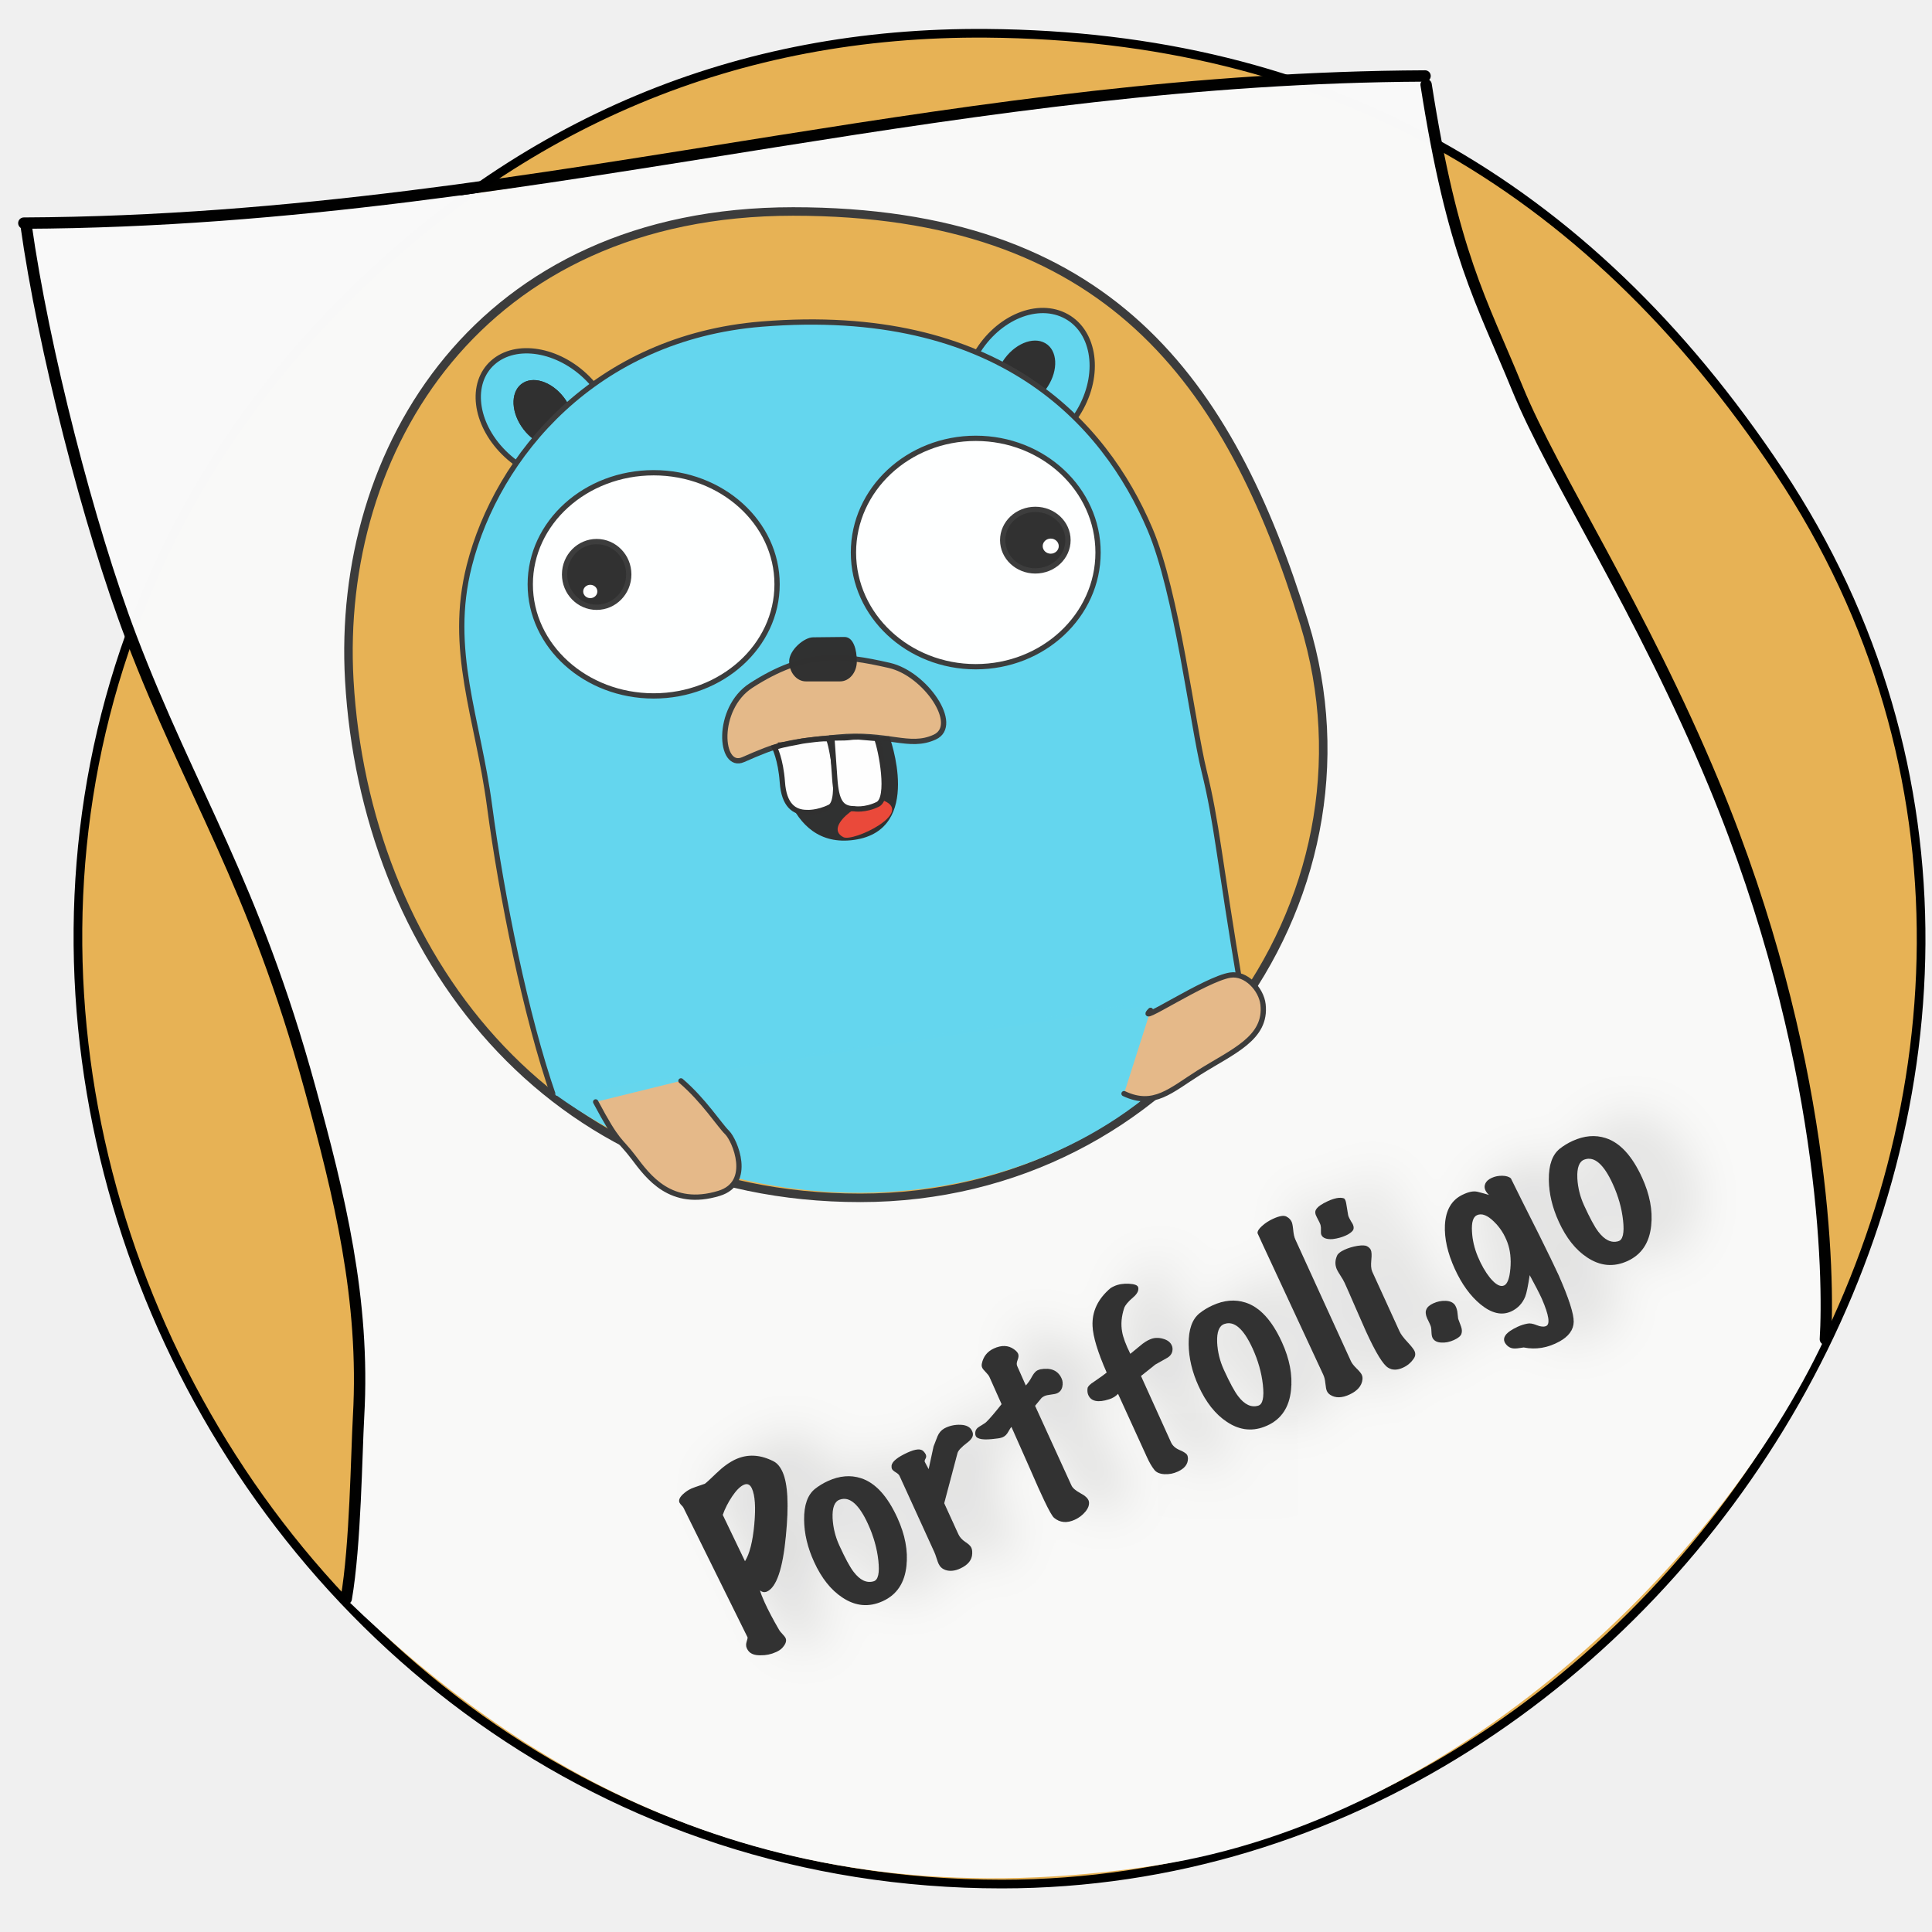
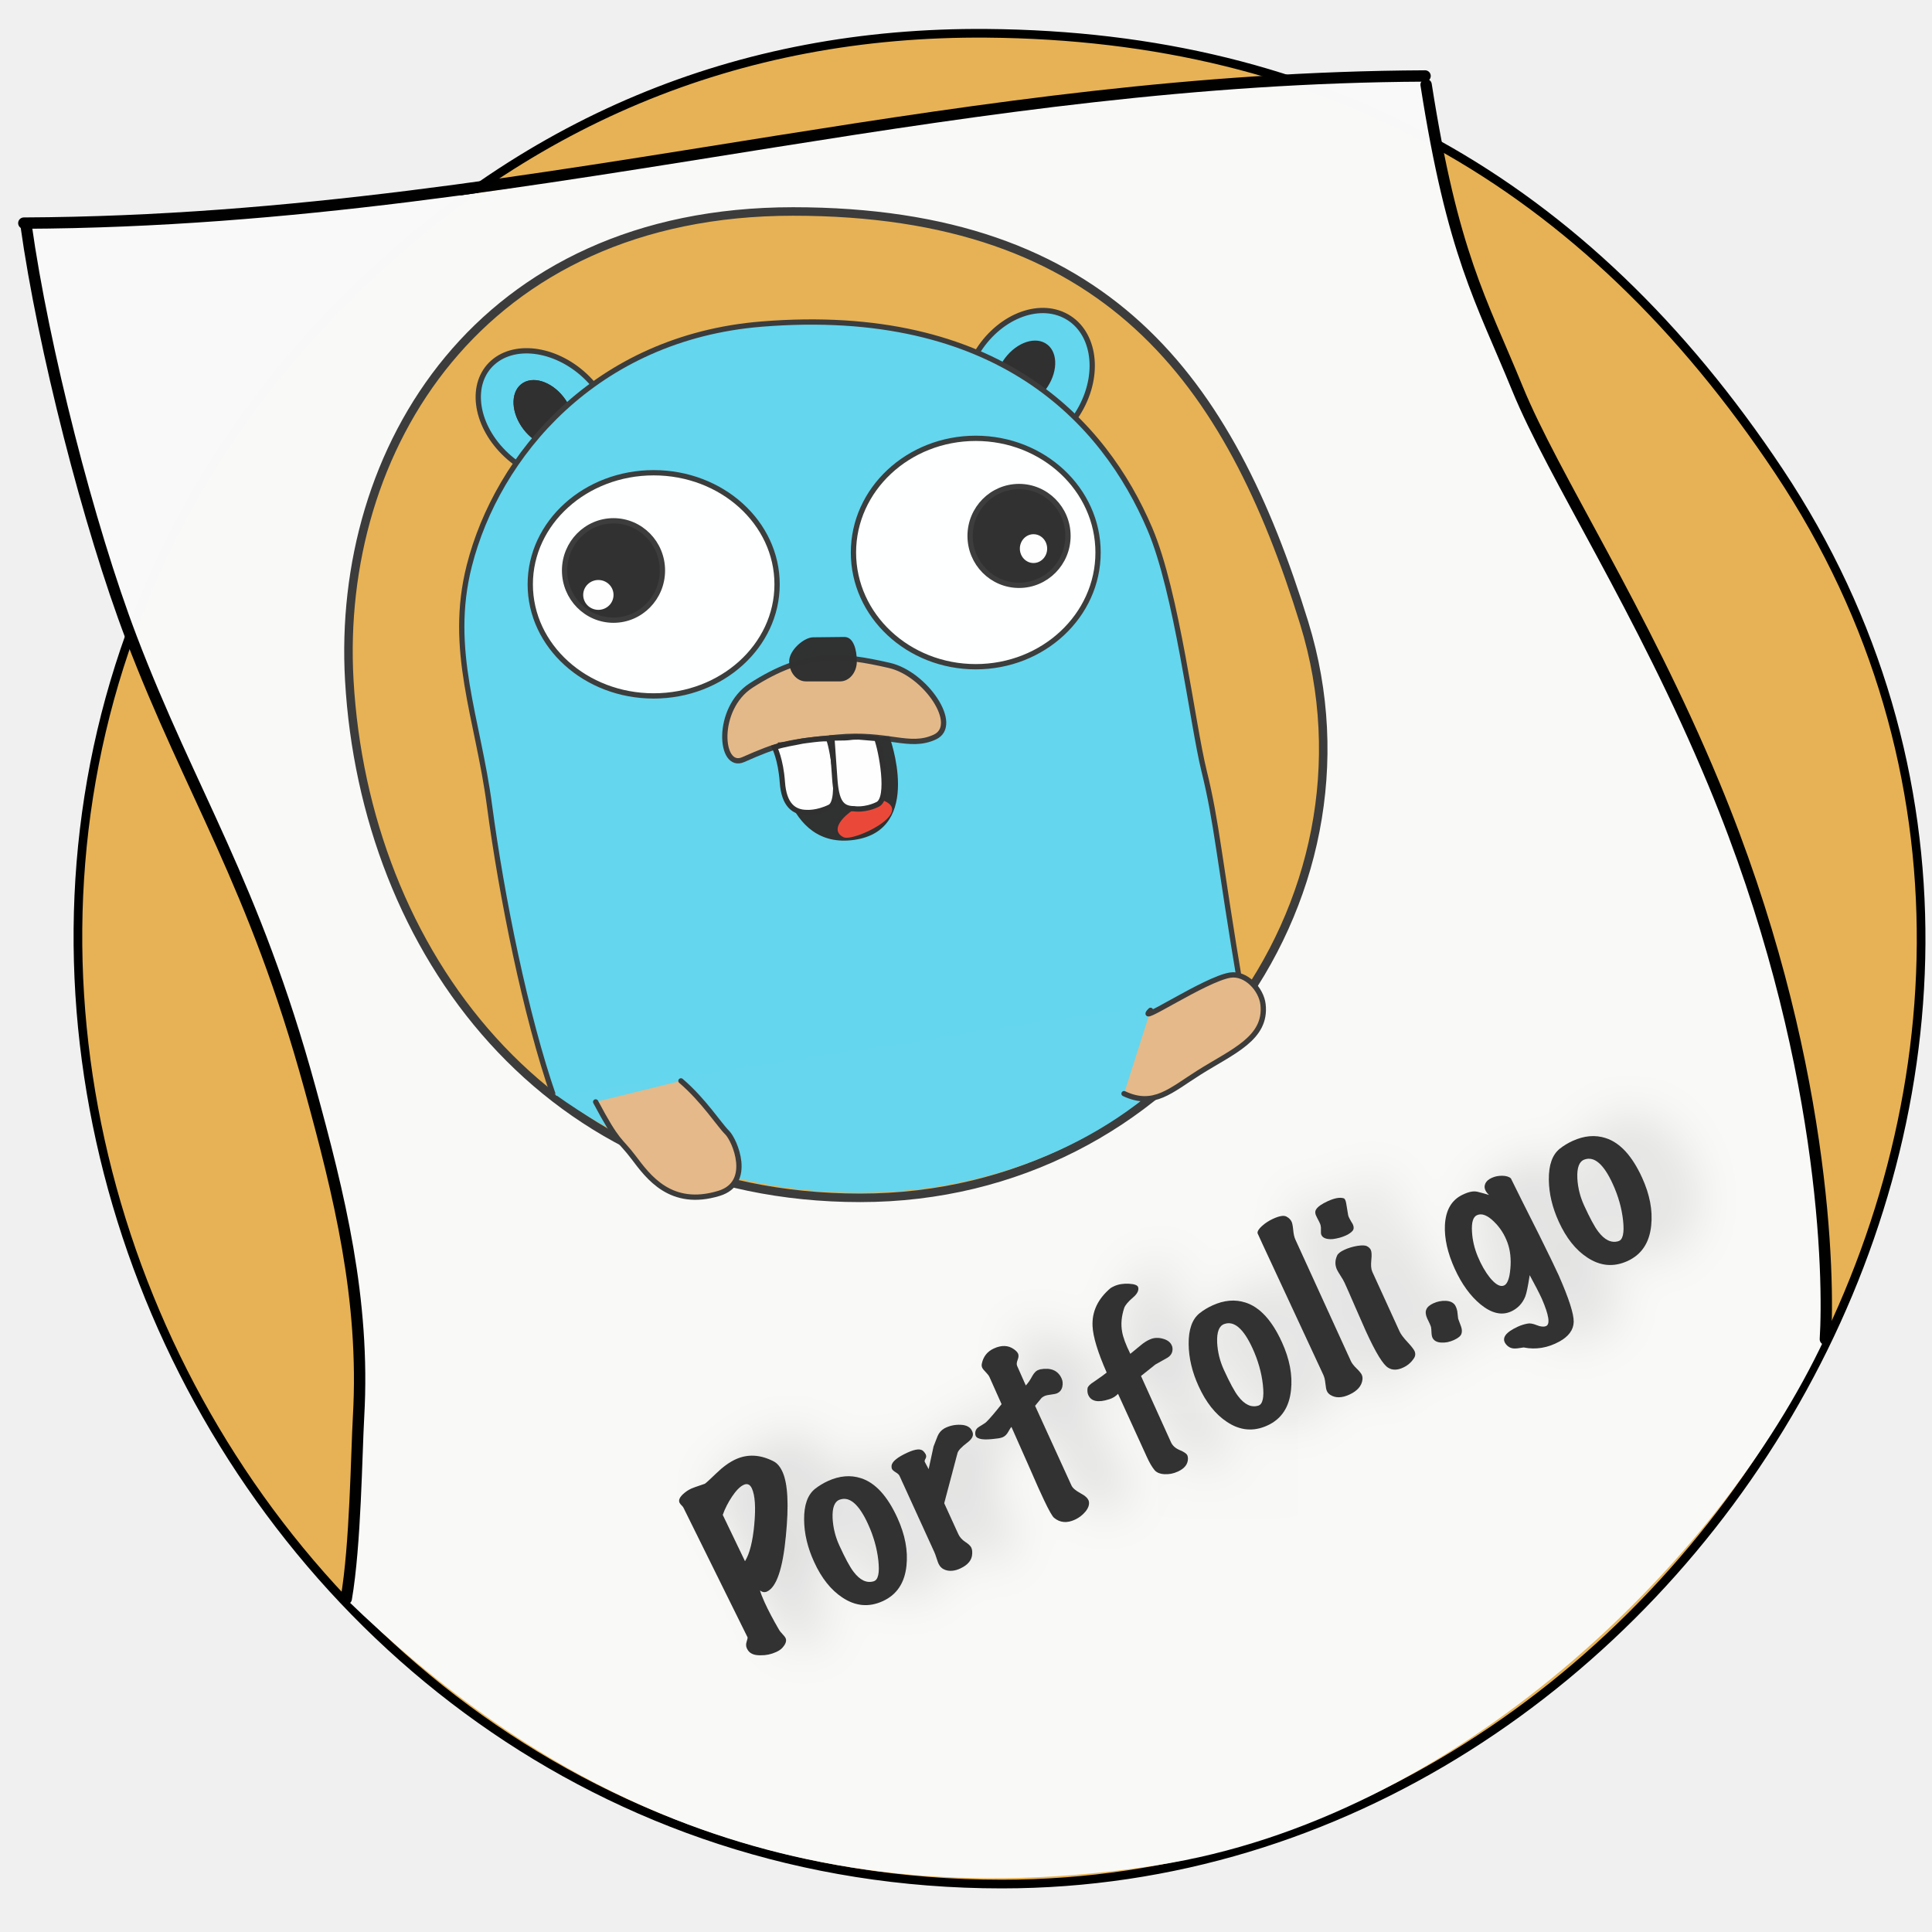
<svg xmlns="http://www.w3.org/2000/svg" xmlns:ns1="http://vectornator.io" height="100%" stroke-miterlimit="10" style="fill-rule:nonzero;clip-rule:evenodd;stroke-linecap:round;stroke-linejoin:round;" version="1.1" viewBox="0 0 170.1 170.1" width="100%" xml:space="preserve">
  <defs>
    <clipPath id="TextBounds">
      <rect height="31.003" transform="matrix(0.909628 -0.415423 0.415423 0.909628 37.3057 138.215)" width="134.099" x="0" y="0" />
    </clipPath>
    <filter color-interpolation-filters="sRGB" filterUnits="userSpaceOnUse" height="70.389" id="Filter" width="104.116" x="54.455" y="84.168">
      <feComponentTransfer in="SourceGraphic" result="Alpha">
        <feFuncA slope="0.993" type="linear" />
      </feComponentTransfer>
      <feDropShadow dx="3.353" dy="-1.3" flood-color="#000000" flood-opacity="0.142" in="Alpha" result="Shadow" stdDeviation="2.199" />
    </filter>
    <filter color-interpolation-filters="sRGB" filterUnits="userSpaceOnUse" height="25.406" id="Filter_2" width="26.268" x="95.087" y="116.355">
      <feGaussianBlur in="SourceGraphic" result="Blur" stdDeviation="4.942" />
    </filter>
  </defs>
  <g id="Layer-1" ns1:layerName="Layer 1">
    <path d="M86.877 2.932C101.763 3.052 114.931 6.281 126.511 12.685C138.092 19.09 148.085 28.669 156.623 41.489C174.113 67.753 172.033 98.85 158.068 123.382C144.103 147.913 118.253 165.879 88.204 165.879C52.994 165.879 25.78 143.921 13.697 115.556C1.614 87.191 4.661 52.42 29.972 26.795C37.93 18.739 46.672 12.729 56.167 8.755C65.662 4.781 75.909 2.844 86.877 2.932Z" fill="#e7b255" fill-rule="nonzero" opacity="1" stroke="#000000" stroke-linecap="round" stroke-linejoin="miter" stroke-width="0.763" />
    <path d="M2.297 19.794C4.392 31.694 6.911 42.843 9.711 51.313C12.888 60.922 23.43 81.05 29.177 101.371C33.718 117.427 31.07 130.063 30.524 140.834C46.292 156.085 68.182 169.463 101.933 164.206C127.919 160.159 151.24 137.902 160.663 117.818C160.461 118.158 160.554 102.826 157.885 90.081C155.217 77.337 143.492 52.103 135.888 39.108C129.75 28.617 125.117 11.372 125.263 6.816C84.147 8.387 72.078 12.022 55.264 14.851C43.47 16.835 29.317 19.536 2.297 19.794Z" fill="#f9f9f9" fill-rule="nonzero" opacity="0.993" stroke="none" />
    <path d="M2.288 19.777C3.795 30.584 7.842 46.4 11.555 56.14C16.807 69.917 22.341 77.748 27.292 95.812C29.86 105.181 32.157 114.396 31.57 124.705C31.383 128 31.301 136.02 30.485 140.758" fill="none" opacity="0.993" stroke="#000000" stroke-linecap="round" stroke-linejoin="miter" stroke-width="1" />
    <path d="M2.098 19.644C25.588 19.538 46.917 15.854 68.386 12.441C86.825 9.511 105.366 6.781 125.468 6.689" fill="none" opacity="0.993" stroke="#000000" stroke-linecap="round" stroke-linejoin="miter" stroke-width="1" />
    <path d="M125.559 7.453C127.899 22.408 130.401 26.382 133.6 34.206C136.759 41.93 144.522 53.664 150.887 68.985C160.805 92.859 161.05 112.644 160.712 117.908" fill="none" opacity="0.993" stroke="#000000" stroke-linecap="round" stroke-linejoin="miter" stroke-width="1" />
    <path d="M30.753 59.897C29.598 39.639 42.175 18.619 69.827 18.619C97.478 18.619 108.219 33.443 114.82 54.832C122.418 79.45 103.397 105.462 75.746 105.462C48.095 105.462 32.111 83.707 30.753 59.897Z" fill="#e7b255" fill-rule="nonzero" opacity="1" stroke="#3c3c3c" stroke-linecap="butt" stroke-linejoin="miter" stroke-width="0.749" />
    <path d="M44.352 39.839C41.786 37.273 41.356 33.729 43.391 31.922C45.426 30.114 49.156 30.729 51.722 33.295C54.288 35.86 54.718 39.405 52.683 41.212C50.648 43.019 46.918 42.404 44.352 39.839Z" fill="#64d6ee" fill-rule="nonzero" opacity="1" stroke="#3c3c3c" stroke-linecap="butt" stroke-linejoin="miter" stroke-width="0.465" />
    <path d="M45.915 37.55C44.922 36.063 44.991 34.339 46.069 33.7C47.147 33.061 48.826 33.75 49.819 35.237C50.812 36.725 50.743 38.449 49.665 39.088C48.587 39.727 46.908 39.038 45.915 37.55Z" fill="#303030" fill-rule="nonzero" opacity="1" stroke="none" />
    <path d="M45.915 37.55C44.922 36.063 44.991 34.339 46.069 33.7C47.147 33.061 48.826 33.75 49.819 35.237C50.812 36.725 50.743 38.449 49.665 39.088C48.587 39.727 46.908 39.038 45.915 37.55Z" fill="#303030" fill-rule="nonzero" opacity="1" stroke="none" />
    <path d="M85.808 31.414C87.569 28.151 91.094 26.511 93.683 27.751C96.271 28.991 96.942 32.641 95.182 35.904C93.421 39.167 89.896 40.807 87.307 39.567C84.719 38.327 84.048 34.677 85.808 31.414Z" fill="#64d6ee" fill-rule="nonzero" opacity="1" stroke="#3c3c3c" stroke-linecap="butt" stroke-linejoin="miter" stroke-width="0.465" />
    <path d="M88.299 31.792C89.273 30.294 90.944 29.587 92.029 30.214C93.115 30.841 93.205 32.564 92.23 34.062C91.255 35.561 89.585 36.267 88.499 35.64C87.414 35.013 87.324 33.29 88.299 31.792Z" fill="#303030" fill-rule="nonzero" opacity="1" stroke="none" />
    <path d="M48.741 96.515C46.294 89.496 44.157 78.908 43.101 70.948C42.068 63.161 39.428 57.251 41.319 49.803C43.778 40.123 52.417 29.724 67.044 28.535C87.884 26.842 97.233 37.172 101.235 46.562C103.63 52.178 104.975 63.667 106.01 67.87C107.158 72.527 107.267 75.259 109.289 87.291" fill="#64d6ee" fill-rule="nonzero" opacity="1" stroke="#3c3c3c" stroke-linecap="round" stroke-linejoin="miter" stroke-width="0.465" />
    <path d="M108.87 86.967C99.231 105.42 70.231 111.756 48.821 96.318" fill="#64d6ee" fill-rule="nonzero" opacity="0.993" stroke="none" />
    <path d="M75.141 48.646C75.141 43.093 79.962 38.592 85.909 38.592C91.856 38.592 96.677 43.093 96.677 48.646C96.677 54.199 91.856 58.7 85.909 58.7C79.962 58.7 75.141 54.199 75.141 48.646Z" fill="#ffffff" fill-rule="nonzero" opacity="0.993" stroke="#3c3c3c" stroke-linecap="butt" stroke-linejoin="miter" stroke-width="0.465" />
    <path d="M46.686 51.446C46.686 46.02 51.551 41.622 57.552 41.622C63.552 41.622 68.417 46.02 68.417 51.446C68.417 56.872 63.552 61.271 57.552 61.271C51.551 61.271 46.686 56.872 46.686 51.446Z" fill="#ffffff" fill-rule="nonzero" opacity="0.993" stroke="#3c3c3c" stroke-linecap="butt" stroke-linejoin="miter" stroke-width="0.465" />
-     <path d="M88.28 47.556C88.28 46.06 89.567 44.847 91.154 44.847C92.742 44.847 94.029 46.06 94.029 47.556C94.029 49.052 92.742 50.265 91.154 50.265C89.567 50.265 88.28 49.052 88.28 47.556Z" fill="#303030" fill-rule="nonzero" opacity="0.993" stroke="#3c3c3c" stroke-linecap="butt" stroke-linejoin="miter" stroke-width="0.465" />
-     <path d="M49.707 50.574C49.707 48.977 50.972 47.682 52.533 47.682C54.094 47.682 55.359 48.977 55.359 50.574C55.359 52.171 54.094 53.466 52.533 53.466C50.972 53.466 49.707 52.171 49.707 50.574Z" fill="#303030" fill-rule="nonzero" opacity="0.993" stroke="#3c3c3c" stroke-linecap="butt" stroke-linejoin="miter" stroke-width="0.465" />
-     <path d="M91.803 48.083C91.803 47.716 92.119 47.418 92.509 47.418C92.899 47.418 93.216 47.716 93.216 48.083C93.216 48.451 92.899 48.749 92.509 48.749C92.119 48.749 91.803 48.451 91.803 48.083Z" fill="#ffffff" fill-rule="nonzero" opacity="0.993" stroke="none" />
-     <path d="M51.347 52.075C51.347 51.751 51.626 51.488 51.97 51.488C52.315 51.488 52.593 51.751 52.593 52.075C52.593 52.4 52.315 52.662 51.97 52.662C51.626 52.662 51.347 52.4 51.347 52.075Z" fill="#ffffff" fill-rule="nonzero" opacity="0.993" stroke="none" />
+     <path d="M85.411 47.185C85.411 44.783 87.341 42.835 89.72 42.835C92.1 42.835 94.029 44.783 94.029 47.185C94.029 49.588 92.1 51.535 89.72 51.535C87.341 51.535 85.411 49.588 85.411 47.185Z" fill="#303030" fill-rule="nonzero" opacity="0.993" stroke="#3c3c3c" stroke-linecap="butt" stroke-linejoin="miter" stroke-width="0.465" />
+     <path d="M49.707 50.227C49.707 47.811 51.636 45.852 54.015 45.852C56.394 45.852 58.323 47.811 58.323 50.227C58.323 52.644 56.394 54.602 54.015 54.602C51.636 54.602 49.707 52.644 49.707 50.227Z" fill="#303030" fill-rule="nonzero" opacity="0.993" stroke="#3c3c3c" stroke-linecap="butt" stroke-linejoin="miter" stroke-width="0.465" />
+     <path d="M89.792 48.302C89.792 47.602 90.33 47.034 90.994 47.034C91.658 47.034 92.196 47.602 92.196 48.302C92.196 49.002 91.658 49.57 90.994 49.57C90.33 49.57 89.792 49.002 89.792 48.302Z" fill="#ffffff" fill-rule="nonzero" opacity="0.993" stroke="none" />
+     <path d="M51.347 52.379C51.347 51.653 51.945 51.065 52.682 51.065C53.419 51.065 54.017 51.653 54.017 52.379C54.017 53.105 53.419 53.693 52.682 53.693C51.945 53.693 51.347 53.105 51.347 52.379Z" fill="#ffffff" fill-rule="nonzero" opacity="0.993" stroke="none" />
    <path d="M66.126 60.356C70.92 57.262 74.065 57.62 78.3 58.584C81.478 59.308 84.567 63.852 82.3 64.895C80.033 65.939 78.168 64.475 73.699 64.905C69.231 65.336 68.533 65.516 65.43 66.881C63.35 67.796 62.975 62.39 66.126 60.356Z" fill="#e5b989" fill-rule="nonzero" opacity="0.993" stroke="#3c3c3c" stroke-linecap="butt" stroke-linejoin="miter" stroke-width="0.465" />
    <path d="M71.594 56.111L74.349 56.081C75.161 56.081 75.438 57.25 75.438 58.226L75.438 58.226C75.438 59.201 74.78 59.992 73.968 59.992L70.951 59.992C70.139 59.992 69.481 59.201 69.481 58.226L69.481 58.226C69.481 57.25 70.782 56.111 71.594 56.111Z" fill="#303030" fill-rule="nonzero" opacity="0.993" stroke="none" />
    <path d="M68.483 65.372C68.352 66.658 69.044 74.823 75.206 73.946C81.368 73.069 78.298 64.824 78.298 64.824" fill="#303030" fill-rule="nonzero" opacity="0.993" stroke="none" />
    <path d="M74.254 73.707C72.314 72.715 76.49 69.944 77.832 70.504C80.45 71.596 75.115 74.148 74.254 73.707Z" fill="#eb493a" fill-rule="nonzero" opacity="0.993" stroke="none" />
    <path d="M70.642 65.247C70.642 65.247 72.739 64.931 72.948 65.075C73.158 65.219 74.191 70.509 73.064 71.058C71.938 71.607 71.044 71.534 71.044 71.534C69.896 71.534 69.023 70.875 68.881 68.861C68.739 66.848 68.191 65.796 68.191 65.796C69.222 65.478 69.724 65.448 70.642 65.247Z" fill="#ffffff" fill-rule="nonzero" opacity="0.993" stroke="#303030" stroke-linecap="round" stroke-linejoin="miter" stroke-width="0.465" />
    <path d="M75.613 64.887L77.19 65.02C77.579 66.028 78.4 70.271 77.273 70.82C76.147 71.369 75.205 71.204 75.205 71.204C74.056 71.204 73.637 70.56 73.495 68.547C73.353 66.534 73.242 64.978 73.242 64.978C75.36 64.975 74.465 64.887 75.613 64.887Z" fill="#ffffff" fill-rule="nonzero" opacity="0.993" stroke="#303030" stroke-linecap="round" stroke-linejoin="miter" stroke-width="0.465" />
    <path d="M101.299 88.954C99.838 90.425 106.094 86.202 108.312 85.853C109.706 85.635 111.05 87.103 111.201 88.426C111.541 91.408 108.551 92.555 105.564 94.433C103.082 95.993 101.589 97.525 98.963 96.288" fill="#e5b989" fill-rule="nonzero" opacity="1" stroke="#3c3c3c" stroke-linecap="round" stroke-linejoin="miter" stroke-width="0.465" />
    <path d="M52.444 97.015C54.425 100.75 54.533 100.251 55.785 101.907C57.069 103.606 59.052 106.365 63.305 105.067C66.308 104.15 64.692 100.372 64.016 99.711C63.339 99.05 61.949 96.867 59.953 95.164" fill="#e5b989" fill-rule="nonzero" opacity="1" stroke="#3c3c3c" stroke-linecap="round" stroke-linejoin="miter" stroke-width="0.465" />
    <g fill="#303030" filter="url(#Filter)" stroke="none" ns1:shadowAngle="-0.369983" ns1:shadowColor="#000000" ns1:shadowOffset="3.59589" ns1:shadowOpacity="0.141964" ns1:shadowRadius="4.39726">
      <path clip-path="url(#TextBounds)" d="M68.112 128.662C68.426 128.823 68.686 129.129 68.891 129.58C69.363 130.613 69.463 132.498 69.191 135.233C68.92 138.112 68.367 139.742 67.532 140.123C67.32 140.22 67.112 140.186 66.91 140.023C66.991 140.306 67.128 140.66 67.322 141.084C67.649 141.799 68.07 142.6 68.587 143.485C68.623 143.565 68.718 143.685 68.872 143.847C69.026 144.009 69.125 144.137 69.167 144.229C69.27 144.455 69.185 144.726 68.913 145.042C68.791 145.194 68.597 145.331 68.332 145.452C67.894 145.651 67.441 145.746 66.972 145.736C66.45 145.751 66.083 145.614 65.872 145.326C65.822 145.252 65.782 145.183 65.752 145.116C65.673 144.944 65.669 144.75 65.738 144.534C65.808 144.318 65.834 144.19 65.815 144.15L60.165 132.724C60.147 132.684 60.093 132.621 60.005 132.533C59.917 132.445 59.858 132.368 59.828 132.302C59.731 132.09 59.827 131.845 60.117 131.569C60.34 131.355 60.597 131.181 60.889 131.048C60.981 131.006 61.368 130.869 62.047 130.639C62.127 130.603 62.464 130.297 63.058 129.721C63.652 129.146 64.22 128.734 64.764 128.486C65.824 128.001 66.94 128.06 68.112 128.662ZM65.477 130.731C65.159 130.876 64.821 131.214 64.463 131.746C64.105 132.278 63.829 132.821 63.633 133.375L65.592 137.453C65.999 136.803 66.272 135.725 66.41 134.221C66.548 132.716 66.478 131.659 66.199 131.049C66.036 130.692 65.795 130.585 65.477 130.731Z" />
      <path clip-path="url(#TextBounds)" d="M75.806 130.146C77.063 130.549 78.13 131.711 79.008 133.633C79.686 135.117 79.953 136.525 79.808 137.856C79.65 139.37 78.955 140.408 77.722 140.971C76.503 141.528 75.317 141.421 74.164 140.65C73.157 139.988 72.327 138.942 71.674 137.511C71.099 136.252 70.806 135.016 70.797 133.803C70.784 132.511 71.106 131.603 71.763 131.079C72.105 130.811 72.482 130.583 72.892 130.395C73.913 129.929 74.884 129.846 75.806 130.146ZM73.93 132.036C73.475 132.196 73.266 132.739 73.305 133.666C73.348 134.496 73.544 135.295 73.896 136.064C74.41 137.19 74.826 137.961 75.144 138.376C75.711 139.127 76.304 139.408 76.924 139.221C77.319 139.105 77.455 138.49 77.331 137.378C77.212 136.311 76.91 135.247 76.426 134.187C75.627 132.438 74.795 131.72 73.93 132.036Z" />
      <path clip-path="url(#TextBounds)" d="M85.648 126.18C85.71 126.456 85.537 126.743 85.128 127.041C84.653 127.403 84.378 127.696 84.305 127.922L83.132 132.35L84.376 135.073C84.497 135.338 84.701 135.566 84.987 135.755C85.274 135.944 85.451 136.112 85.517 136.258C85.584 136.403 85.61 136.584 85.596 136.798C85.577 137.352 85.222 137.786 84.533 138.101C84.056 138.319 83.618 138.359 83.219 138.221C82.948 138.12 82.752 137.937 82.632 137.672C82.583 137.566 82.524 137.401 82.453 137.177C82.383 136.952 82.318 136.774 82.257 136.642L79.198 129.942C79.149 129.836 79.037 129.731 78.862 129.627C78.686 129.523 78.577 129.425 78.534 129.332C78.498 129.253 78.485 129.154 78.496 129.037C78.541 128.68 79.014 128.296 79.915 127.884C80.618 127.564 81.082 127.528 81.308 127.777C81.402 127.878 81.468 127.969 81.504 128.048C81.564 128.181 81.558 128.308 81.486 128.429C81.413 128.55 81.391 128.644 81.422 128.71L81.761 129.348L82.194 127.349C82.302 127.059 82.418 126.762 82.543 126.456C82.668 126.151 82.87 125.919 83.149 125.759C83.588 125.527 84.064 125.421 84.579 125.443C85.093 125.464 85.429 125.647 85.586 125.992C85.616 126.058 85.637 126.12 85.648 126.18Z" />
      <path clip-path="url(#TextBounds)" d="M93.078 122.666C92.972 122.715 92.789 122.754 92.531 122.784C92.272 122.814 92.083 122.856 91.964 122.911C91.871 122.953 91.784 123.009 91.704 123.077L91.132 123.771L94.337 130.789C94.439 131.014 94.709 131.243 95.144 131.477C95.579 131.711 95.821 131.952 95.871 132.202C95.92 132.484 95.818 132.779 95.566 133.086C95.314 133.393 95.002 133.632 94.631 133.801C93.929 134.122 93.318 134.065 92.799 133.629C92.641 133.493 92.349 132.978 91.924 132.082C91.639 131.492 91.222 130.561 90.673 129.29C89.768 127.237 89.227 126.018 89.052 125.634C88.984 125.697 88.889 125.84 88.767 126.064C88.645 126.288 88.492 126.442 88.306 126.527C88.16 126.594 87.957 126.639 87.695 126.662C86.64 126.807 86.043 126.728 85.904 126.423C85.874 126.357 85.86 126.275 85.864 126.177C85.866 125.936 85.987 125.745 86.226 125.603C86.593 125.388 86.806 125.242 86.868 125.166C87.124 124.921 87.563 124.408 88.183 123.628L87.114 121.233C87.059 121.114 86.95 120.972 86.787 120.806C86.623 120.641 86.52 120.512 86.478 120.419C86.429 120.313 86.417 120.198 86.441 120.075C86.567 119.441 86.922 118.99 87.505 118.724C88.181 118.415 88.767 118.436 89.264 118.786C89.454 118.923 89.577 119.051 89.631 119.171C89.698 119.317 89.687 119.502 89.597 119.727C89.508 119.952 89.493 120.131 89.554 120.263L90.315 121.982C90.511 121.78 90.703 121.5 90.892 121.142C91.045 120.88 91.201 120.713 91.359 120.64C91.426 120.61 91.502 120.583 91.587 120.56C92.519 120.391 93.145 120.657 93.466 121.36C93.569 121.585 93.59 121.832 93.528 122.1C93.466 122.369 93.316 122.557 93.078 122.666Z" />
      <path clip-path="url(#TextBounds)" d="M103.233 118.701C103.259 119.074 103.097 119.36 102.748 119.559C102.398 119.759 102.057 119.951 101.725 120.135L100.457 121.146L103.097 126.98C103.236 127.285 103.494 127.515 103.87 127.672C104.246 127.829 104.467 127.98 104.534 128.126C104.57 128.205 104.589 128.3 104.592 128.411C104.594 128.907 104.297 129.291 103.7 129.563C103.316 129.739 102.922 129.815 102.519 129.791C102.116 129.767 101.823 129.644 101.642 129.422C101.423 129.154 101.205 128.781 100.987 128.304L98.436 122.718C98.219 122.945 97.956 123.105 97.646 123.199C96.683 123.51 96.075 123.388 95.821 122.831C95.742 122.659 95.72 122.453 95.754 122.213C95.78 122.057 95.979 121.862 96.352 121.627C96.913 121.243 97.275 120.982 97.436 120.844C96.645 119.043 96.231 117.679 96.192 116.751C96.133 115.465 96.664 114.349 97.786 113.404C97.873 113.349 97.976 113.294 98.095 113.239C98.466 113.07 98.902 112.999 99.403 113.026C99.904 113.054 100.174 113.162 100.213 113.353C100.275 113.629 100.122 113.923 99.752 114.236C99.315 114.612 99.056 114.923 98.976 115.167C98.735 115.902 98.675 116.594 98.795 117.244C98.876 117.736 99.117 118.387 99.518 119.196C99.599 119.127 99.885 118.893 100.374 118.493C100.684 118.223 100.987 118.029 101.285 117.909C101.622 117.771 101.988 117.756 102.382 117.864C102.776 117.973 103.036 118.166 103.163 118.445C103.2 118.524 103.223 118.61 103.233 118.701Z" />
      <path clip-path="url(#TextBounds)" d="M109.663 114.683C110.92 115.086 111.988 116.248 112.865 118.17C113.543 119.654 113.81 121.062 113.665 122.394C113.507 123.907 112.812 124.945 111.58 125.508C110.361 126.065 109.174 125.958 108.022 125.187C107.015 124.526 106.185 123.48 105.531 122.048C104.956 120.789 104.664 119.553 104.654 118.34C104.641 117.049 104.963 116.141 105.621 115.616C105.963 115.348 106.339 115.12 106.75 114.933C107.77 114.467 108.741 114.383 109.663 114.683ZM107.787 116.573C107.332 116.733 107.124 117.277 107.163 118.204C107.205 119.033 107.402 119.832 107.753 120.601C108.267 121.727 108.684 122.498 109.001 122.914C109.568 123.664 110.161 123.946 110.781 123.759C111.176 123.643 111.312 123.028 111.188 121.915C111.069 120.848 110.768 119.785 110.284 118.725C109.485 116.975 108.653 116.258 107.787 116.573Z" />
      <path clip-path="url(#TextBounds)" d="M119.958 121.442C119.899 122.013 119.512 122.463 118.796 122.789C118.133 123.092 117.576 123.098 117.123 122.809C116.989 122.726 116.889 122.611 116.822 122.466C116.768 122.346 116.725 122.13 116.693 121.816C116.662 121.501 116.604 121.252 116.519 121.066L111.165 109.553C110.875 108.916 110.726 108.592 110.72 108.579C110.693 108.415 110.821 108.204 111.104 107.947C111.387 107.689 111.714 107.476 112.085 107.306C112.629 107.058 113.014 106.99 113.242 107.103C113.469 107.215 113.628 107.371 113.719 107.569C113.78 107.702 113.826 107.945 113.86 108.298C113.893 108.651 113.952 108.921 114.036 109.106L118.939 119.841C119.024 120.027 119.189 120.239 119.435 120.479C119.681 120.72 119.834 120.906 119.894 121.038C119.949 121.158 119.97 121.292 119.958 121.442Z" />
      <path clip-path="url(#TextBounds)" d="M118.301 105.501C118.359 105.522 118.406 105.573 118.442 105.652C118.491 105.758 118.536 105.962 118.577 106.264C118.63 106.624 118.67 106.87 118.698 107.001C118.726 107.133 118.86 107.392 119.101 107.778C119.216 108.03 119.207 108.23 119.075 108.379C118.943 108.527 118.75 108.659 118.499 108.774C118.141 108.938 117.749 109.044 117.324 109.095C116.794 109.128 116.466 109.006 116.339 108.727C116.303 108.648 116.289 108.514 116.299 108.325C116.309 108.136 116.3 107.992 116.271 107.894C116.255 107.789 116.146 107.55 115.944 107.178C115.784 106.899 115.76 106.67 115.87 106.491C116.016 106.248 116.36 106.003 116.903 105.755C117.5 105.482 117.966 105.398 118.301 105.501ZM120.693 110.054C120.766 110.213 120.779 110.515 120.734 110.96C120.689 111.405 120.718 111.741 120.821 111.966L123.227 117.234C123.336 117.472 123.563 117.777 123.909 118.148C124.254 118.519 124.463 118.784 124.536 118.943C124.645 119.181 124.621 119.408 124.463 119.625C124.223 119.975 123.91 120.238 123.526 120.413C123.022 120.643 122.592 120.647 122.234 120.426C121.787 120.182 121.127 119.106 120.255 117.198C120.05 116.747 119.737 116.037 119.318 115.067C118.899 114.097 118.59 113.393 118.39 112.956C118.312 112.784 118.192 112.574 118.031 112.327C117.87 112.08 117.763 111.897 117.708 111.778C117.527 111.38 117.531 110.97 117.722 110.546C117.8 110.366 118.018 110.195 118.376 110.031C118.734 109.868 119.114 109.754 119.518 109.69C119.921 109.626 120.202 109.638 120.362 109.725C120.522 109.812 120.633 109.922 120.693 110.054Z" />
      <path clip-path="url(#TextBounds)" d="M128.093 114.892C128.192 115.039 128.263 115.23 128.307 115.467C128.352 115.846 128.377 116.059 128.382 116.105C128.466 116.323 128.551 116.552 128.637 116.793C128.723 117.035 128.733 117.25 128.668 117.44C128.602 117.63 128.384 117.81 128.013 117.979C127.642 118.149 127.284 118.224 126.939 118.205C126.535 118.198 126.263 118.058 126.123 117.786C126.068 117.666 126.038 117.504 126.032 117.298C126.027 117.093 126.012 116.939 125.99 116.837C125.967 116.735 125.856 116.482 125.655 116.077C125.516 115.772 125.489 115.512 125.575 115.297C125.661 115.081 125.869 114.898 126.201 114.747C126.545 114.589 126.905 114.517 127.279 114.531C127.653 114.544 127.925 114.664 128.093 114.892Z" />
      <path clip-path="url(#TextBounds)" d="M133.024 103.75C133.523 104.772 134.354 106.434 135.518 108.738C136.327 110.37 136.896 111.544 137.223 112.26C138.128 114.313 138.572 115.688 138.554 116.385C138.536 117.082 138.118 117.657 137.3 118.111C136.276 118.674 135.227 118.849 134.152 118.635C133.706 118.711 133.415 118.74 133.278 118.722C132.999 118.706 132.762 118.573 132.569 118.325C132.189 117.81 132.549 117.301 133.649 116.799C133.928 116.672 134.208 116.584 134.49 116.535C134.694 116.49 134.963 116.535 135.297 116.671C135.631 116.807 135.901 116.836 136.106 116.758C136.502 116.609 136.381 115.8 135.741 114.33C135.542 113.892 135.188 113.205 134.68 112.268C134.535 113.215 134.406 113.843 134.29 114.151C134.041 114.762 133.624 115.2 133.041 115.467C132.219 115.842 131.324 115.634 130.354 114.844C129.455 114.102 128.699 113.061 128.088 111.723C127.452 110.331 127.162 109.046 127.216 107.868C127.283 106.54 127.803 105.646 128.778 105.185C129.302 104.929 129.735 104.844 130.078 104.927C130.42 105.011 130.759 105.105 131.095 105.208C130.729 104.862 130.623 104.526 130.778 104.199C130.864 104 131.052 103.834 131.344 103.701C131.622 103.574 131.93 103.513 132.269 103.518C132.608 103.524 132.86 103.601 133.024 103.75ZM132.727 109.412C132.459 108.685 132.066 108.072 131.549 107.571C130.964 106.99 130.459 106.796 130.035 106.989C129.69 107.147 129.546 107.637 129.601 108.461C129.641 109.179 129.808 109.896 130.102 110.61C130.409 111.351 130.768 111.98 131.18 112.497C131.68 113.101 132.096 113.328 132.428 113.176C132.719 113.043 132.903 112.551 132.978 111.699C133.054 110.848 132.97 110.086 132.727 109.412Z" />
      <path clip-path="url(#TextBounds)" d="M141.374 100.201C142.632 100.604 143.699 101.766 144.577 103.688C145.254 105.172 145.521 106.58 145.376 107.911C145.219 109.425 144.524 110.463 143.291 111.026C142.072 111.583 140.886 111.476 139.733 110.705C138.726 110.044 137.896 108.997 137.242 107.566C136.667 106.307 136.375 105.071 136.365 103.858C136.352 102.567 136.674 101.659 137.332 101.134C137.674 100.866 138.05 100.638 138.461 100.45C139.482 99.984 140.453 99.901 141.374 100.201ZM139.499 102.091C139.043 102.251 138.835 102.794 138.874 103.721C138.916 104.551 139.113 105.35 139.464 106.119C139.979 107.245 140.395 108.016 140.713 108.432C141.279 109.182 141.873 109.463 142.492 109.277C142.887 109.16 143.023 108.546 142.899 107.433C142.78 106.366 142.479 105.302 141.995 104.242C141.196 102.493 140.364 101.776 139.499 102.091Z" />
    </g>
    <path d="M107.765 129.285C107.378 128.511 107.446 128.876 108.878 129.285" fill="none" filter="url(#Filter_2)" opacity="0.993" stroke="#000000" stroke-linecap="round" stroke-linejoin="miter" stroke-width="0.243" />
  </g>
</svg>
